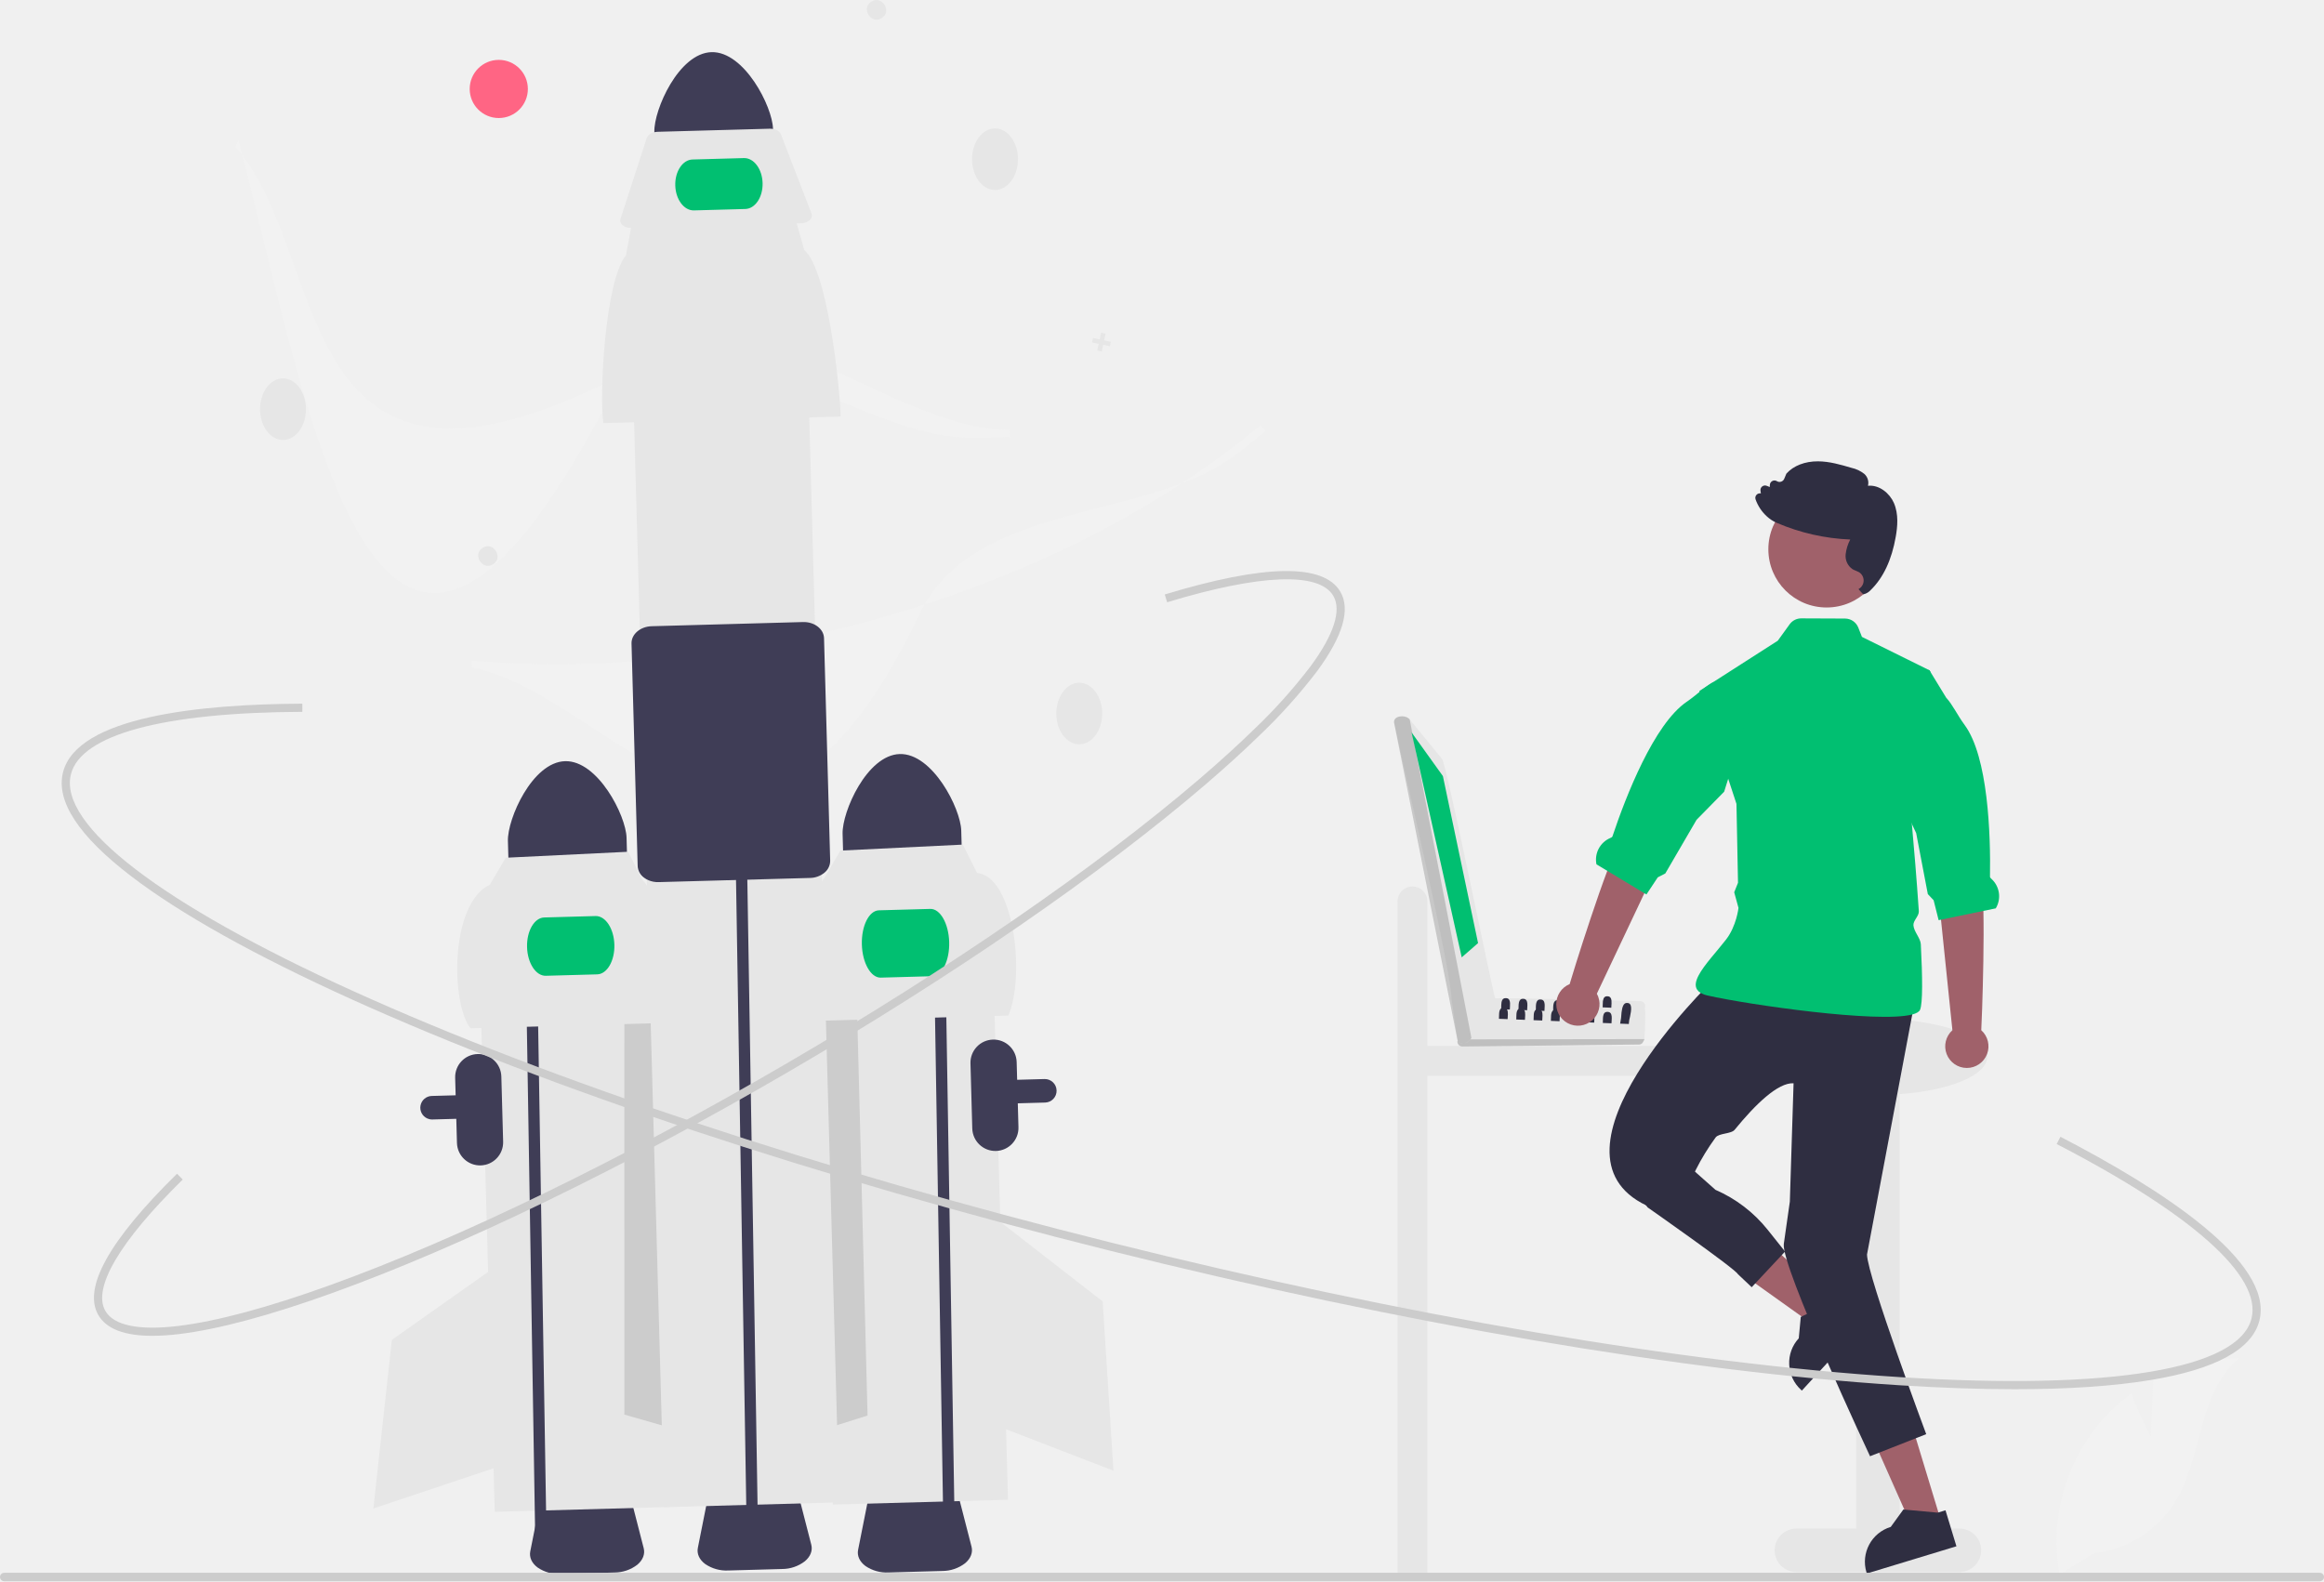
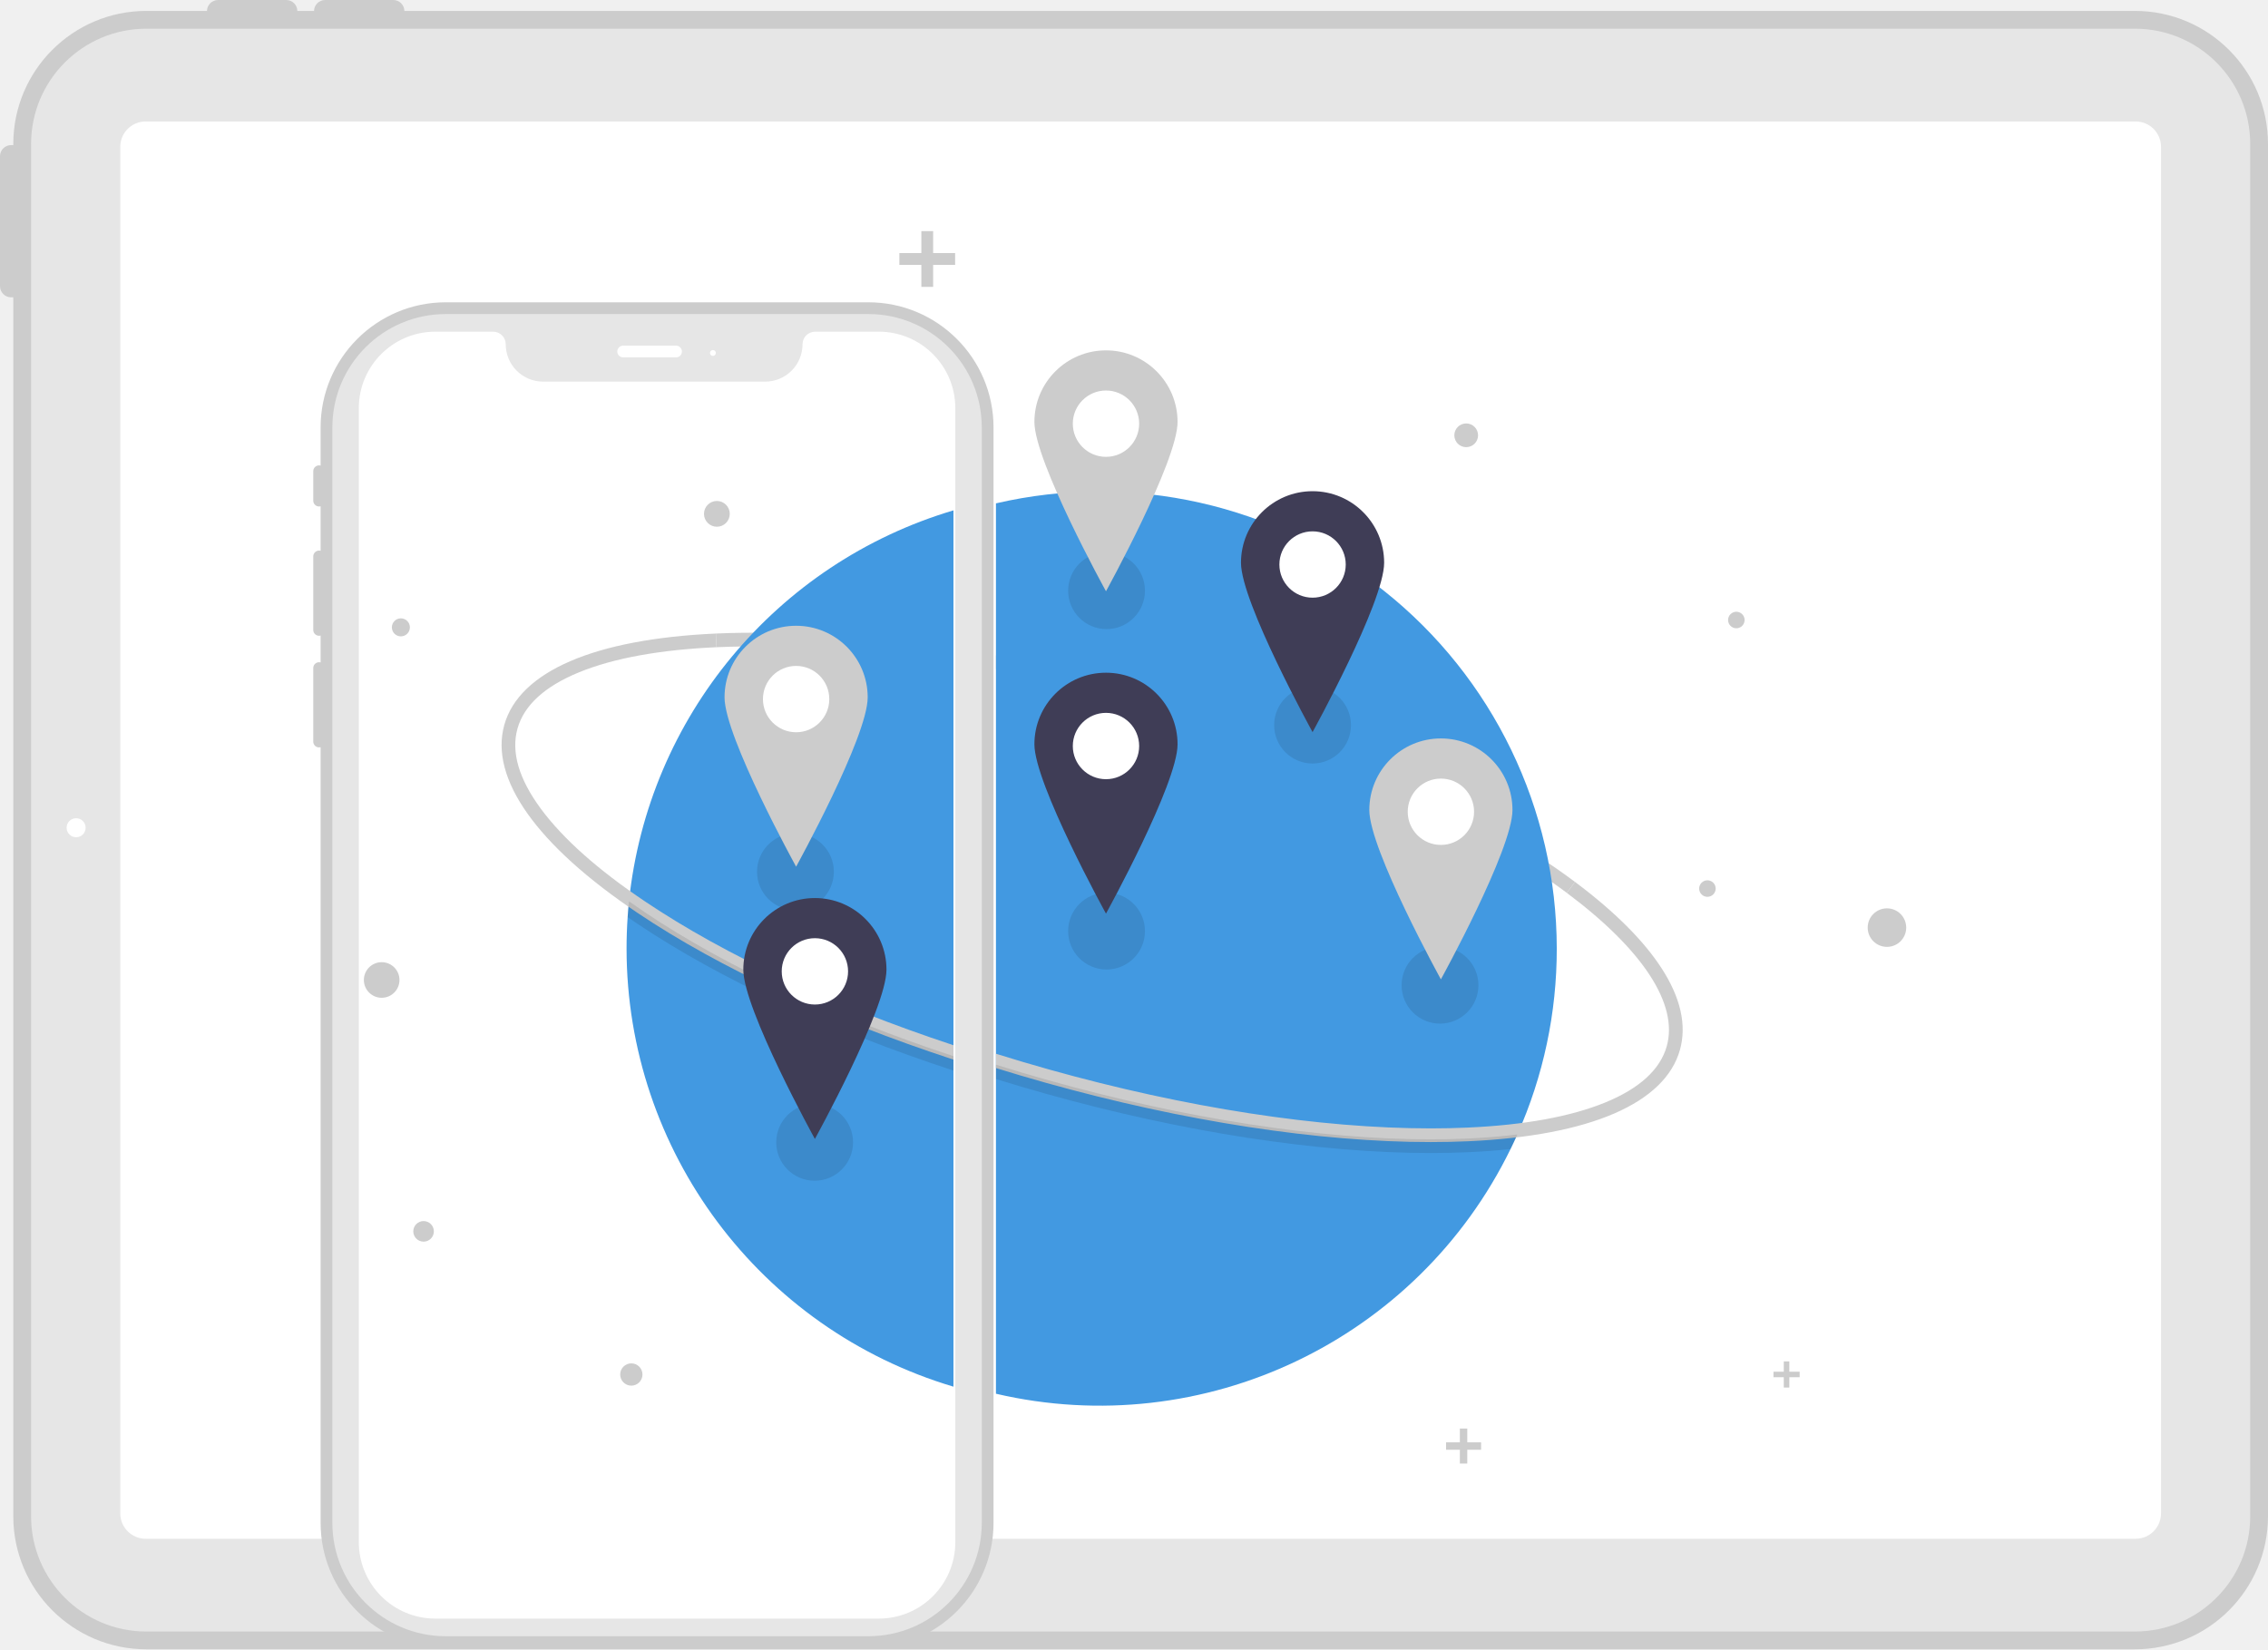
- <svg xmlns="http://www.w3.org/2000/svg" data-name="Layer 1" width="855.157" height="581.907" viewBox="0 0 855.157 581.907">
-   <path d="M696.927,503.797a5.5,5.5,0,0,1,5.5,5.5v53.206h105.5a5.5,5.5,0,0,1,0,11h-105.5v184h-11V509.297A5.5,5.5,0,0,1,696.927,503.797Z" transform="translate(-177.1854 -177.5591)" fill="#e6e6e6" />
-   <path d="M403.333,756.253l-19.832.548a13.812,13.812,0,0,1-8.486-2.379c-2.154-1.602-3.142-3.768-2.708-5.943l3.903-19.613c.735-3.7,5.27-6.497,10.78-6.649l10.952-.302c5.51-.152,10.192,2.39,11.13,6.044l4.979,19.368c.552,2.148-.314,4.365-2.376,6.083A13.812,13.812,0,0,1,403.333,756.253Z" transform="translate(-177.1854 -177.5591)" fill="#3f3d56" />
-   <path d="M523.963,755.693l-19.832.548a13.812,13.812,0,0,1-8.486-2.379c-2.154-1.602-3.142-3.768-2.708-5.943l3.903-19.613c.735-3.7,5.27-6.497,10.78-6.649l10.952-.302c5.51-.152,10.192,2.39,11.13,6.044l4.979,19.368c.552,2.148-.314,4.365-2.376,6.083A13.812,13.812,0,0,1,523.963,755.693Z" transform="translate(-177.1854 -177.5591)" fill="#3f3d56" />
-   <path d="M334.467,589.188a4.331,4.331,0,0,1,1.595-8.308L561.53,574.655a4.33,4.33,0,0,1,4.449,4.208l0,0a4.336,4.336,0,0,1-4.209,4.448l-0-0-225.468,6.226A4.307,4.307,0,0,1,334.467,589.188Z" transform="translate(-177.1854 -177.5591)" fill="#3f3d56" />
-   <rect x="356.219" y="515.396" width="64.474" height="217.68" transform="translate(-194.2683 -166.5985) rotate(-1.58175)" fill="#e6e6e6" />
-   <polygon points="242.126 333.079 229.737 366.828 229.748 520.587 244.844 524.916 242.126 333.079" fill="#ccc" />
-   <path d="M385.116,457.681c-12.057.342-21.257,21.209-21.036,29.352l.407,14.742,43.659-1.206-.407-14.742C407.511,477.685,397.174,457.357,385.116,457.681Z" transform="translate(-177.1854 -177.5591)" fill="#3f3d56" />
-   <path d="M354.063,606.44a8.51,8.51,0,0,1-8.731-8.262l-.662-23.991a8.5,8.5,0,1,1,16.994-.469l.662,23.991A8.51,8.51,0,0,1,354.063,606.44Z" transform="translate(-177.1854 -177.5591)" fill="#3f3d56" />
-   <polyline points="193.233 339.284 192.928 323.429 197.086 323.326 197.391 339.13 201.16 569.476 197.001 569.591" fill="#3f3d56" />
-   <path d="M425.067,553.92l-74.739,2.064c-7.139-8.705-7.787-45.793,7.111-52.851l5.842-9.92,45.043-2.199,5.264,10.445C420.999,507.764,424.82,544.62,425.067,553.92Z" transform="translate(-177.1854 -177.5591)" fill="#e6e6e6" />
-   <path d="M396.936,536.132l-18.9.522c-3.647.101-6.748-4.631-6.911-10.546s2.672-10.811,6.319-10.912l18.9-.522c3.647-.101,6.748,4.631,6.911,10.546S400.583,536.032,396.936,536.132Z" transform="translate(-177.1854 -177.5591)" fill="#01bf71" />
-   <polygon points="183.151 465.568 144.192 493.088 137.386 555.138 182.834 539.953 183.151 465.568" fill="#e6e6e6" />
-   <rect x="480.63" y="512.731" width="64.474" height="217.68" transform="translate(-194.1474 -163.1654) rotate(-1.58175)" fill="#e6e6e6" />
-   <polygon points="301.996 333.806 315.257 367.222 319.236 520.93 304.257 525.649 301.996 333.806" fill="#ccc" />
-   <ellipse cx="397.132" cy="262.584" rx="8.447" ry="11.327" fill="#e6e6e6" />
-   <path d="M508.269,455.051c-12.057.342-21.257,21.209-21.036,29.352l.407,14.742,43.659-1.206L530.892,483.197C530.663,475.054,520.326,454.727,508.269,455.051Z" transform="translate(-177.1854 -177.5591)" fill="#3f3d56" />
-   <polyline points="343.567 344.247 343.262 328.392 347.42 328.288 347.725 344.093 351.494 574.439 347.335 574.554" fill="#3f3d56" />
-   <path d="M548.219,551.29l-74.739,2.064c-1.303-7.877.383-44.633,7.111-52.851l5.842-9.92,45.043-2.199,5.264,10.445C550.039,499.912,554.691,536.032,548.219,551.29Z" transform="translate(-177.1854 -177.5591)" fill="#e6e6e6" />
-   <path d="M520.18,536.813l-18.9.522c-3.647.101-6.768-5.374-6.957-12.202s2.626-12.466,6.273-12.567l18.9-.522c3.647-.101,6.768,5.374,6.957,12.202S523.827,536.712,520.18,536.813Z" transform="translate(-177.1854 -177.5591)" fill="#01bf71" />
-   <polygon points="368.086 449.662 405.749 478.93 409.715 541.227 365.009 523.983 368.086 449.662" fill="#e6e6e6" />
-   <path d="M534.754,338.68c-40.413,0-86.857-44.846-127.949-23.539-124.415,64.514-107.289-43.44-143.032-83.589l1.173-2.354c27.059,103.218,51.543,267.692,142.399,83.205,22.759-46.214,97.455,25.22,141.423,23.113l.076,2.829Q541.88,338.681,534.754,338.68Z" transform="translate(-177.1854 -177.5591)" fill="#f2f2f2" />
-   <path d="M631.751,345.026c-32.216,24.4-96.316,16.691-116.208,58.487-60.228,126.545-111.754,30.148-164.488,19.724l-.486-2.585c52.79,4.378,109.414-2.415,163.751-19.648,49.104-15.571,92.915-38.736,126.692-66.962l1.769,2.209Q637.432,340.725,631.751,345.026Z" transform="translate(-177.1854 -177.5591)" fill="#f2f2f2" />
-   <ellipse cx="104.132" cy="150.584" rx="8.447" ry="11.327" fill="#e6e6e6" />
-   <ellipse cx="366.132" cy="58.584" rx="8.447" ry="11.327" fill="#e6e6e6" />
-   <path d="M358.656,385.188c-3.862,2.573-7.815-3.551-3.878-6.01C358.639,376.605,362.592,382.729,358.656,385.188Z" transform="translate(-177.1854 -177.5591)" fill="#e6e6e6" />
-   <path d="M501.656,184.188c-3.862,2.573-7.815-3.551-3.878-6.01C501.639,175.605,505.592,181.729,501.656,184.188Z" transform="translate(-177.1854 -177.5591)" fill="#e6e6e6" />
-   <polygon points="408.749 125.801 406.292 125.262 406.83 122.804 405.192 122.445 404.653 124.903 402.196 124.365 401.837 126.003 404.294 126.542 403.756 128.999 405.394 129.358 405.933 126.9 408.39 127.439 408.749 125.801" fill="#e6e6e6" />
-   <circle cx="183.535" cy="32.737" r="10.702" fill="#ff6584" />
-   <path d="M439.001,196.75c-12.057.342-21.257,21.209-21.036,29.352l.407,14.742,43.659-1.206-.407-14.742C461.396,216.753,451.059,196.426,439.001,196.75Z" transform="translate(-177.1854 -177.5591)" fill="#3f3d56" />
-   <path d="M464.998,754.968l-19.832.548a13.812,13.812,0,0,1-8.486-2.379c-2.154-1.602-3.142-3.768-2.708-5.943l3.903-19.613c.736-3.7,5.27-6.497,10.78-6.649l10.952-.302c5.51-.152,10.192,2.39,11.13,6.044l4.979,19.368c.552,2.148-.314,4.365-2.376,6.083A13.812,13.812,0,0,1,464.998,754.968Z" transform="translate(-177.1854 -177.5591)" fill="#3f3d56" />
-   <rect x="415.453" y="291.401" width="64.474" height="440.016" transform="translate(-191.1314 -165.0065) rotate(-1.58175)" fill="#e6e6e6" />
-   <polyline points="270.868 325.949 270.563 310.094 274.721 309.991 275.026 325.795 278.795 556.141 274.636 556.256" fill="#3f3d56" />
-   <path d="M486.531,330.851,399.205,333.262c-1.523-9.203.447-52.15,8.308-61.752l2.154-11.462,60.297-1.665,3.155,11.171C481.778,276.922,486.242,319.985,486.531,330.851Z" transform="translate(-177.1854 -177.5591)" fill="#e6e6e6" />
-   <path d="M471.87,259.735l-62.223,1.718c-2.297.063-4.193-1.142-4.236-2.693a1.952,1.952,0,0,1,.097-.658l9.665-29.775c.414-1.275,2.061-2.211,3.984-2.264l41.264-1.139c1.923-.053,3.619.791,4.103,2.041l11.293,29.196c.578,1.493-.756,3.047-2.98,3.471A6.081,6.081,0,0,1,471.87,259.735Z" transform="translate(-177.1854 -177.5591)" fill="#e6e6e6" />
-   <path d="M415.786,501.486a7.626,7.626,0,0,1-1.581-.915,5.604,5.604,0,0,1-2.379-4.321l-2.261-81.878c-.093-3.389,3.225-6.241,7.398-6.356l55.703-1.538c4.173-.116,7.643,2.549,7.737,5.938l2.261,81.878a5.603,5.603,0,0,1-2.137,4.446,8.506,8.506,0,0,1-5.261,1.91l-55.702,1.538A8.92,8.92,0,0,1,415.786,501.486Z" transform="translate(-177.1854 -177.5591)" fill="#3f3d56" />
-   <path d="M451.438,254.466l-18.9.522c-3.647.101-6.731-4.02-6.874-9.184s2.709-9.449,6.356-9.55l18.9-.522c3.647-.101,6.731,4.02,6.874,9.184S455.085,254.365,451.438,254.466Z" transform="translate(-177.1854 -177.5591)" fill="#01bf71" />
-   <path d="M898.194,740.087h-22V580.21c18.402-1.32,32.233-6.955,32.233-13.707,0-7.732-18.132-14-40.5-14s-40.5,6.268-40.5,14c0,6.818,14.1,12.494,32.767,13.742V740.087h-22a8,8,0,0,0,0,16h60a8,8,0,0,0,0-16Z" transform="translate(-177.1854 -177.5591)" fill="#e6e6e6" />
-   <polygon points="676.847 481.363 669.62 489.238 635.806 465.112 646.471 453.489 676.847 481.363" fill="#a0616a" />
-   <path d="M835.554,679.707a13.322,13.322,0,0,0,4.336,9.307l.318.296,9.478-10.329,13.821-15.064-10.203-9.367-1.842,2.012-.192.207-9.182,4.343-1.946.925-.333.155-.732,7.865v.007A13.283,13.283,0,0,0,835.554,679.707Z" transform="translate(-177.1854 -177.5591)" fill="#2f2e41" />
-   <polygon points="714.287 559.924 704.06 563.031 687.21 525.063 702.304 520.478 714.287 559.924" fill="#a0616a" />
-   <path d="M863.987,756.202l.126.422,32.976-10.018-4.025-13.251-2.604.792-.274.081-12.26-1.125-.363-.03-4.639,6.4a13.413,13.413,0,0,0-8.938,16.728Z" transform="translate(-177.1854 -177.5591)" fill="#2f2e41" />
-   <path id="ad16ec3e-8c70-4d69-a6df-f9bf45b483f6-100" data-name="Path 17" d="M807.142,538.687s-65.294,63.042-24.016,82.556h12.758a84.503,84.503,0,0,1,12.611-25.108c1.205-1.577,5.721-1.257,6.975-2.794,7.657-9.387,15.958-17.448,21.691-17.128l-1.372,43.558L833.571,635.308c-1.165,8.032,31.727,78.161,31.727,78.161L885.972,705.344s-21.54-57.762-21.792-66.089L881.442,547.693Z" transform="translate(-177.1854 -177.5591)" fill="#2f2e41" />
-   <path d="M801.698,541.796a3.89,3.89,0,0,0,1.273,1.154,8.99,8.99,0,0,0,2.671.991c14.701,3.337,62.726,10.255,75.192,6.955,1.532-.4,2.53-.962,2.856-1.702,1.043-2.338.91-12.215.296-24.142-.111-2.234-2.575-4.654-2.723-6.992-.104-1.753,2.109-3.403,1.99-5.186-.814-12.06-1.864-24.349-2.567-32.118-.444-4.994-.747-8.116-.747-8.116l7.584-47.817-.355-.585-.4-.2-24.453-12.104-1.332-3.403a5.267,5.267,0,0,0-4.876-3.337l-16.107-.067a5.249,5.249,0,0,0-4.284,2.175l-4.365,6.045-28.855,18.497.111.34,13.54,41.203.067,3.211v.007l.503,25.821-1.398,3.5,1.576,5.741s-.725,6.711-4.609,11.697c-3.522,4.528-8.005,9.248-10.033,13.081v.007C801.128,538.571,800.751,540.405,801.698,541.796Z" transform="translate(-177.1854 -177.5591)" fill="#01bf71" />
-   <path id="ef5568b9-6037-4ec0-9cfc-fa22633e4b80-101" data-name="Path 18" d="M779.991,617.498l3.49,4.41s32.098,22.456,33.2,24.555l5.073,4.8,12.274-13.12-6.383-8a50.107,50.107,0,0,0-19.221-14.716h0l-9.782-8.679Z" transform="translate(-177.1854 -177.5591)" fill="#2f2e41" />
-   <path d="M895.61,556.69l-5.845-56.578L888.222,476.827l16.36-2.958s-.648,16.65,1.495,26.044c2.115,9.27.281,55.535.15,56.773a7.96,7.96,0,1,1-10.617.005Z" transform="translate(-177.1854 -177.5591)" fill="#a0616a" />
-   <path d="M876.128,471.006l4.558,9.751,1.591,3.396,4.284,22.433,2.138,2.271,1.842,7.332.866-.178,15.611-3.233,4.55-.94A8.65,8.65,0,0,0,909.999,501.015c-.311-.281-.57-.555-.562-.814.259-15.604-.695-44.096-9.315-55.823-2.738-3.722-4.38-7.428-6.77-10.018-.007-.007-.007-.015-.015-.015l-5.815-9.522-.355-.585-.4-.2Z" transform="translate(-177.1854 -177.5591)" fill="#01bf71" />
-   <circle id="af7fa85c-211d-4c02-a612-cf38cfa53f1c" data-name="Ellipse 5" cx="672.128" cy="202.131" r="21.431" fill="#a0616a" />
-   <path d="M874.761,375.079c.628-3.601,1.117-8.27-.681-12.42-1.519-3.493-5.32-6.768-9.545-6.326a4.399,4.399,0,0,0-1.373-4.399,11.555,11.555,0,0,0-4.688-2.204c-3.971-1.167-8.084-2.377-12.332-2.4-4.767-.026-8.99,1.607-11.58,4.486l-.063.093-.776,1.854a1.868,1.868,0,0,1-1.149,1.057,1.836,1.836,0,0,1-1.553-.19,1.695,1.695,0,0,0-2.581,1.366l-.041.791-1.112-.443a1.69,1.69,0,0,0-2.299,1.851l.148.941a1.811,1.811,0,0,0-1.38.311,1.655,1.655,0,0,0-.589,1.86,15.398,15.398,0,0,0,4.284,6.4,12.802,12.802,0,0,0,2.908,1.977q.329.166.685.315a76.252,76.252,0,0,0,26.963,6.108,15.654,15.654,0,0,0-1.674,5.372,5.875,5.875,0,0,0,2.514,5.541,7.399,7.399,0,0,0,1.204.552,7.941,7.941,0,0,1,1.155.534,3.598,3.598,0,0,1-.148,6.243s1.595,1.947,1.85,1.914a4.982,4.982,0,0,0,2.625-1.553C870.173,390.202,873.278,383.602,874.761,375.079Z" transform="translate(-177.1854 -177.5591)" fill="#2f2e41" />
-   <path d="M968.583,706.352l.931-20.943a67.64,67.64,0,0,1,31.55-7.986c-15.153,12.389-13.259,36.269-23.532,52.929a40.686,40.686,0,0,1-29.835,18.801l-12.68,7.764a68.176,68.176,0,0,1,14.37-55.246A65.854,65.854,0,0,1,961.489,690.425C964.526,698.433,968.583,706.352,968.583,706.352Z" transform="translate(-177.1854 -177.5591)" fill="#f2f2f2" />
-   <path d="M1032.342,757.913a1.549,1.549,0,0,1-1.553,1.553H178.739a1.553,1.553,0,0,1,0-3.106h852.05A1.549,1.549,0,0,1,1032.342,757.913Z" transform="translate(-177.1854 -177.5591)" fill="#ccc" />
-   <path d="M543.683,601.125a8.51,8.51,0,0,1-8.731-8.262l-.662-23.991a8.5,8.5,0,0,1,16.994-.469l.662,23.991A8.51,8.51,0,0,1,543.683,601.125Z" transform="translate(-177.1854 -177.5591)" fill="#3f3d56" />
-   <path d="M918.54,688.807q-19.368,0-42.457-1.464c-79.614-5.056-182.738-22.633-290.376-49.492-107.638-26.859-206.93-59.794-279.585-92.734-35.393-16.047-62.556-31.236-80.735-45.147-19.247-14.727-27.666-27.564-25.024-38.153,5.148-20.629,50.731-25.142,88.064-25.295l.013,3c-51.268.21-81.514,8.387-85.166,23.022-4.652,18.64,33.287,47.741,104.087,79.841,72.496,32.868,171.605,65.739,279.073,92.557,107.467,26.816,210.401,44.363,289.84,49.408,77.579,4.928,124.743-2.938,129.395-21.578,3.862-15.477-21.598-38.275-71.689-64.198l1.379-2.664c36.397,18.836,78.646,45.852,73.222,67.589-2.643,10.589-16.105,17.965-40.015,21.923C954.935,687.676,938.194,688.807,918.54,688.807Z" transform="translate(-177.1854 -177.5591)" fill="#ccc" />
-   <path d="M233.244,669.154c-10.246,0-16.907-2.546-19.855-7.607-5.814-9.98,3.923-27.493,28.941-52.051l2.102,2.141c-23.239,22.812-33.343,40.001-28.451,48.4,3.096,5.312,12.309,7.217,26.648,5.504,14.235-1.699,33.101-6.765,56.072-15.055,47.291-17.067,106.623-45.856,167.065-81.064,60.44-35.207,114.75-72.616,152.927-105.335,7.333-6.286,13.987-12.333,19.779-17.971a196.96,196.96,0,0,0,20.976-23.377c8.563-11.627,11.453-20.581,8.358-25.895-5.17-8.875-26.888-8.04-61.156,2.353l-.87-2.871c36.766-11.149,58.507-11.483,64.619-.992,3.797,6.519.926,16.337-8.534,29.184a199.923,199.923,0,0,1-21.299,23.748c-5.837,5.683-12.539,11.772-19.92,18.1-38.31,32.833-92.777,70.354-153.369,105.649-60.594,35.297-120.1,64.168-167.556,81.295-23.185,8.367-42.273,13.485-56.735,15.211A82.698,82.698,0,0,1,233.244,669.154Z" transform="translate(-177.1854 -177.5591)" fill="#ccc" />
-   <path d="M780.787,545.982c-7.414-.148-47.24-1.291-53.771-1.01-.369-1.293-12.75,14.573-13.051,14.671a1.808,1.808,0,0,0,.605,2.908c.728.442,64.932-.746,65.71-.591a1.786,1.786,0,0,0,1.594-1.038l.429-.961c.045-1.644.583-10.048.1-11.485A1.778,1.778,0,0,0,780.787,545.982Z" transform="translate(-177.1854 -177.5591)" fill="#e6e6e6" />
-   <path d="M782.303,559.959c-.377.905-.859,2.043-2.023,2.001l-65.032.73a1.794,1.794,0,0,1-1.565-2.633Z" transform="translate(-177.1854 -177.5591)" opacity="0.17" style="isolation:isolate" />
-   <path d="M727.32,544.777c-.7-1.211-18.086-87.238-19.537-87.958l-11.87-14.521-1.061-.798c-1.475-.81-5.014-.262-4.696,1.991h0c2.789,13.37,20.726,89.518,21.119,101.39l2.159,15.124a1.863,1.863,0,0,0,2.3,1.53,3.583,3.583,0,0,0,2.877-2.079C718.773,558.923,728.133,545.087,727.32,544.777Z" transform="translate(-177.1854 -177.5591)" fill="#e6e6e6" />
-   <path d="M695.91,442.299l22.703,117.161c-.759,1.922-4.312,3.268-5.139.747-.014-.003-23.291-116.644-23.315-116.713C689.911,440.687,694.55,440.598,695.91,442.299Z" transform="translate(-177.1854 -177.5591)" opacity="0.17" style="isolation:isolate" />
-   <polygon points="519.409 269.531 530.939 285.603 543.881 347.068 537.865 352.316 519.409 269.531" fill="#01bf71" />
-   <path d="M773.344,554.269l3.19.13a12.539,12.539,0,0,1,.46-2.76c.48-2.28.91-4.99-1.08-4.98-1.35-.13-1.81,1.58-2.05,3.44A26.318,26.318,0,0,1,773.344,554.269Z" transform="translate(-177.1854 -177.5591)" fill="#2f2e41" />
-   <path d="M755.044,549.979l2.15.08,1.04.04c-.02-1.14.51-3.49-.78-4.07a1.6,1.6,0,0,0-.65-.13c-1.21-.07-1.57.85-1.68,1.91-.07.64-.04,1.32-.06,1.85C755.064,549.769,755.054,549.879,755.044,549.979Z" transform="translate(-177.1854 -177.5591)" fill="#2f2e41" />
-   <path d="M748.674,549.719l2.16.09,1.03.04c-.02-1.31.67-4.17-1.43-4.21-1.94-.11-1.69,2.36-1.74,3.76C748.694,549.509,748.684,549.619,748.674,549.719Z" transform="translate(-177.1854 -177.5591)" fill="#2f2e41" />
-   <path d="M742.304,549.469l2.15.08,1.04.04c-.02-1.3.67-4.16-1.43-4.2-1.94-.12-1.69,2.35-1.74,3.76C742.324,549.259,742.314,549.369,742.304,549.469Z" transform="translate(-177.1854 -177.5591)" fill="#2f2e41" />
-   <path d="M735.934,549.209l2.16.09,1.03.04c-.02-1.31.67-4.16-1.43-4.21-1.94-.11-1.69,2.36-1.74,3.76C735.954,548.999,735.944,549.109,735.934,549.209Z" transform="translate(-177.1854 -177.5591)" fill="#2f2e41" />
-   <path d="M729.564,548.959l2.15.08,1.04.04c-.02-1.2.56-3.71-.98-4.14h-.01a1.464,1.464,0,0,0-.44-.06,1.506,1.506,0,0,0-.54.05h-.01c-1.34.35-1.15,2.45-1.19,3.71C729.584,548.749,729.574,548.859,729.564,548.959Z" transform="translate(-177.1854 -177.5591)" fill="#2f2e41" />
-   <path d="M766.914,548.279l3.19.13c0-.12,0-.25.01-.4a13.33,13.33,0,0,0,.04-2.29c-.11-.84-.47-1.5-1.48-1.52-1.03-.06-1.44.6-1.6,1.45a3.116,3.116,0,0,0-.08.44v.01C766.914,546.879,766.964,547.719,766.914,548.279Z" transform="translate(-177.1854 -177.5591)" fill="#2f2e41" />
-   <path d="M760.544,548.019l3.19.13a23.28,23.28,0,0,0,.06-2.58c-.09-.88-.44-1.6-1.49-1.62-1.06-.07-1.47.65-1.63,1.54C760.524,546.349,760.604,547.379,760.544,548.019Z" transform="translate(-177.1854 -177.5591)" fill="#2f2e41" />
-   <path d="M754.174,547.769l.95.04,2.24.09c-.01-.48.08-1.18.09-1.87a4.233,4.233,0,0,0-.02-.62c-.08-.93-.41-1.7-1.5-1.72-1.11-.06-1.5.71-1.64,1.65C754.154,546.179,754.234,547.149,754.174,547.769Z" transform="translate(-177.1854 -177.5591)" fill="#2f2e41" />
-   <path d="M766.974,554.019l3.19.12c-.01-1.3.67-4.16-1.43-4.2C766.634,549.809,767.094,552.709,766.974,554.019Z" transform="translate(-177.1854 -177.5591)" fill="#2f2e41" />
-   <path d="M760.604,553.759l3.19.13c-.01-1.31.67-4.17-1.43-4.21C760.264,549.559,760.724,552.459,760.604,553.759Z" transform="translate(-177.1854 -177.5591)" fill="#2f2e41" />
-   <path d="M754.234,553.509l3.19.12c-.01-.93.34-2.65-.23-3.57a1.32,1.32,0,0,0-1.2-.63,1.406,1.406,0,0,0-.93.23C754.044,550.329,754.334,552.449,754.234,553.509Z" transform="translate(-177.1854 -177.5591)" fill="#2f2e41" />
-   <path d="M747.864,553.249l3.19.13c-.01-.93.33-2.64-.22-3.57a1.323,1.323,0,0,0-1.21-.64,1.389,1.389,0,0,0-.93.23C747.674,550.089,747.964,552.199,747.864,553.249Z" transform="translate(-177.1854 -177.5591)" fill="#2f2e41" />
-   <path d="M741.494,552.999l3.19.12c-.01-.93.34-2.65-.23-3.57a1.319,1.319,0,0,0-1.2-.63,1.405,1.405,0,0,0-.93.23C741.304,549.819,741.594,551.939,741.494,552.999Z" transform="translate(-177.1854 -177.5591)" fill="#2f2e41" />
-   <path d="M735.124,552.739l3.19.13c-.01-.93.33-2.64-.22-3.57a1.312,1.312,0,0,0-1.21-.64,1.389,1.389,0,0,0-.93.23C734.934,549.579,735.224,551.689,735.124,552.739Z" transform="translate(-177.1854 -177.5591)" fill="#2f2e41" />
-   <path d="M728.754,552.489l3.19.12c-.01-.93.33-2.64-.23-3.57a1.308,1.308,0,0,0-1.2-.63,1.405,1.405,0,0,0-.93.23C728.564,549.319,728.854,551.429,728.754,552.489Z" transform="translate(-177.1854 -177.5591)" fill="#2f2e41" />
-   <path d="M764.78,543.245l24.313-51.421L798.286,470.375l-14.448-8.227s-4.921,15.919-10.064,24.067c-5.075,8.04-18.718,52.287-19.006,53.497a7.96,7.96,0,1,0,10.012,3.533Z" transform="translate(-177.1854 -177.5591)" fill="#a0616a" />
-   <path d="M764.632,495.638l18.388,11.093,4.17-6.303,2.777-1.433,11.494-19.737,10.162-10.354,13.427-42.919-17.47,2.621-.023.007c-3.112,1.651-5.896,4.602-9.713,7.203-12.026,8.196-22.395,34.752-27.335,49.559-.081.243-.414.412-.8.578a8.653,8.653,0,0,0-5.077,9.685Z" transform="translate(-177.1854 -177.5591)" fill="#01bf71" />
+ <svg xmlns="http://www.w3.org/2000/svg" data-name="Layer 1" width="724.603" height="527" viewBox="0 0 724.603 527">
+   <path d="M919.827,189.988H366.894a3.547,3.547,0,0,0-3.545-3.488H341.572a3.547,3.547,0,0,0-3.545,3.488h-5.333a3.547,3.547,0,0,0-3.545-3.488H307.371a3.547,3.547,0,0,0-3.545,3.488H284.421a42.523,42.523,0,0,0-42.475,42.474v.418c-.067-.004-.13-.02-.198-.02h-.498a3.551,3.551,0,0,0-3.551,3.551v41.538a3.551,3.551,0,0,0,3.551,3.551h.498c.068,0,.132-.016.198-.02V671.026A42.523,42.523,0,0,0,284.421,713.5H919.827a42.523,42.523,0,0,0,42.474-42.474v-438.563A42.523,42.523,0,0,0,919.827,189.988ZM949.517,671.026A29.724,29.724,0,0,1,919.827,700.716H284.421a29.724,29.724,0,0,1-29.691-29.69v-438.563a29.724,29.724,0,0,1,29.691-29.69H919.827A29.724,29.724,0,0,1,949.517,232.463Z" transform="translate(-237.6986 -186.5)" fill="#ccc" />
+   <path d="M919.827,707.818H284.421a36.834,36.834,0,0,1-36.793-36.793v-438.563A36.834,36.834,0,0,1,284.421,195.67H919.827a36.834,36.834,0,0,1,36.793,36.792v438.563A36.834,36.834,0,0,1,919.827,707.818Z" transform="translate(-237.6986 -186.5)" fill="#e6e6e6" />
+   <path d="M920.021,678.178H284.227a8.107,8.107,0,0,1-8.098-8.098V233.408a8.107,8.107,0,0,1,8.098-8.098H920.021a8.107,8.107,0,0,1,8.098,8.098V670.079A8.107,8.107,0,0,1,920.021,678.178Z" transform="translate(-237.6986 -186.5)" fill="#fff" />
+   <circle cx="24.32" cy="264.484" r="3.04" fill="#fff" />
+   <path d="M515.159,283.092H380.092a40.008,40.008,0,0,0-39.963,39.963v12.208a1.855,1.855,0,0,0-2.347,1.811v9.388a1.855,1.855,0,0,0,2.347,1.811v14.215a1.855,1.855,0,0,0-2.347,1.811v23.471a1.855,1.855,0,0,0,2.347,1.811v8.582a1.855,1.855,0,0,0-2.347,1.811v23.471a1.855,1.855,0,0,0,2.347,1.811v247.855a40.008,40.008,0,0,0,39.963,39.963H515.159a40.008,40.008,0,0,0,39.963-39.963V323.055A40.008,40.008,0,0,0,515.159,283.092Zm31.514,390.022a31.549,31.549,0,0,1-31.514,31.514H380.092a31.549,31.549,0,0,1-31.514-31.514V323.055a31.549,31.549,0,0,1,31.514-31.514H515.159a31.549,31.549,0,0,1,31.514,31.514Z" transform="translate(-237.6986 -186.5)" fill="#ccc" />
+   <path d="M515.159,709.321H380.092a36.249,36.249,0,0,1-36.208-36.208V323.055a36.249,36.249,0,0,1,36.208-36.208H515.159a36.249,36.249,0,0,1,36.208,36.208V673.113A36.249,36.249,0,0,1,515.159,709.321Z" transform="translate(-237.6986 -186.5)" fill="#e6e6e6" />
+   <path d="M518.496,703.688H376.755a24.448,24.448,0,0,1-24.421-24.421V316.901a24.448,24.448,0,0,1,24.421-24.421h18.485a4.041,4.041,0,0,1,4.036,4.036,11.937,11.937,0,0,0,11.924,11.924h70.974a11.937,11.937,0,0,0,11.924-11.924,4.041,4.041,0,0,1,4.036-4.036h20.362a24.448,24.448,0,0,1,24.421,24.421V679.267A24.448,24.448,0,0,1,518.496,703.688Z" transform="translate(-237.6986 -186.5)" fill="#fff" />
+   <path d="M453.728,300.695h-16.899a1.878,1.878,0,1,1,0-3.755h16.899a1.878,1.878,0,0,1,0,3.755Z" transform="translate(-237.6986 -186.5)" fill="#fff" />
+   <circle cx="227.765" cy="112.786" r="0.939" fill="#fff" />
+   <path d="M466.415,388.934l.196,4.368c22.33-1,48.186.945,75.706,5.538V394.411C514.756,389.854,488.841,387.93,466.415,388.934Z" transform="translate(-237.6986 -186.5)" fill="#ccc" />
+   <path d="M438.65,474.485q-.26,2.507-.424,5.045-.346,4.991-.346,10.06A146.147,146.147,0,0,0,542.317,629.579v-280.002A146.075,146.075,0,0,0,438.65,474.485Z" transform="translate(-237.6986 -186.5)" fill="#4299e1" />
+   <circle cx="128.076" cy="200.458" r="2.879" fill="#ccc" />
+   <circle cx="121.94" cy="313.131" r="5.687" fill="#ccc" />
+   <circle cx="229.035" cy="164.191" r="4.119" fill="#ccc" />
+   <circle cx="135.327" cy="393.453" r="3.286" fill="#ccc" />
+   <circle cx="201.704" cy="439.191" r="3.559" fill="#ccc" />
+   <polygon points="305.157 80.869 298.134 80.869 298.134 73.846 294.366 73.846 294.366 80.869 287.34 80.869 287.34 84.639 294.366 84.639 294.366 91.662 298.134 91.662 298.134 84.639 305.157 84.639 305.157 80.869" fill="#ccc" />
+   <circle cx="254.136" cy="278.548" r="12.271" opacity="0.1" style="isolation:isolate" />
+   <circle cx="260.271" cy="365.005" r="12.271" opacity="0.1" style="isolation:isolate" />
+   <path d="M443.833,474.572c-15.058-10.111-26.274-20.086-33.336-29.649-7.045-9.54-9.557-18.157-7.467-25.614,2.09-7.457,8.715-13.514,19.692-18.002,11.003-4.499,25.769-7.192,43.888-8.004l-.195-4.368c-38.8,1.739-62.806,12.107-67.595,29.194s10.331,38.422,42.575,60.073c26.295,17.657,61.513,33.962,100.922,46.876v-4.602C503.839,507.761,469.504,491.81,443.833,474.572Z" transform="translate(-237.6986 -186.5)" fill="#ccc" />
+   <path d="M443.831,478.07q-2.669-1.795-5.181-3.585-.26,2.507-.424,5.045,1.556,1.086,3.17,2.169c26.295,17.657,61.512,33.963,100.921,46.877v-4.602C503.84,511.258,469.506,495.308,443.831,478.07Z" transform="translate(-237.6986 -186.5)" opacity="0.1" style="isolation:isolate" />
+   <path d="M606.676,407.649c-17.197-4.82-34.242-8.746-50.781-11.768v4.443c16.156,2.979,32.8,6.825,49.6,11.534C658.981,426.85,707.378,448.697,738.278,471.798l2.618-3.502C709.581,444.885,660.659,422.78,606.676,407.649Z" transform="translate(-237.6986 -186.5)" fill="#ccc" />
+   <path d="M735.07,489.591a146.128,146.128,0,0,0-179.175-142.253v284.497a146.105,146.105,0,0,0,164.41-78.187q1.13-2.304,2.173-4.652a145.501,145.501,0,0,0,12.592-59.405Z" transform="translate(-237.6986 -186.5)" fill="#4299e1" />
+   <circle cx="355.204" cy="129.05" r="1.673" fill="#f2f2f2" />
+   <circle cx="468.435" cy="139.091" r="3.79" fill="#ccc" />
+   <circle cx="602.862" cy="296.397" r="6.154" fill="#ccc" />
+   <circle cx="554.742" cy="198.111" r="2.64" fill="#ccc" />
+   <circle cx="545.501" cy="283.919" r="2.64" fill="#ccc" />
+   <polygon points="473.192 460.867 468.78 460.867 468.78 456.458 466.415 456.458 466.415 460.867 462.006 460.867 462.006 463.233 466.415 463.233 466.415 467.643 468.78 467.643 468.78 463.233 473.192 463.233 473.192 460.867" fill="#ccc" />
+   <polygon points="574.971 438.296 571.675 438.296 571.675 435 569.904 435 569.904 438.296 566.608 438.296 566.608 440.066 569.904 440.066 569.904 443.362 571.675 443.362 571.675 440.066 574.971 440.066 574.971 438.296" fill="#ccc" />
+   <circle cx="353.531" cy="188.744" r="12.271" opacity="0.1" style="isolation:isolate" />
+   <circle cx="353.531" cy="297.513" r="12.271" opacity="0.1" style="isolation:isolate" />
+   <circle cx="419.35" cy="231.694" r="12.271" opacity="0.1" style="isolation:isolate" />
+   <circle cx="460.069" cy="314.804" r="12.271" opacity="0.1" style="isolation:isolate" />
+   <path d="M768.461,495.737c-5.762-8.842-15.036-18.074-27.565-27.441l-2.618,3.502c24.347,18.202,35.688,35.6,31.935,48.989-2.09,7.457-8.715,13.514-19.692,18.002-11.004,4.499-25.77,7.192-43.889,8.004q-5.775.258-11.851.258c-35.453-.001-78.2-6.565-121.905-18.815q-8.596-2.409-16.982-5.04v4.578q7.81,2.427,15.801,4.672c44.087,12.357,87.247,18.977,123.107,18.976,4.105,0,8.121-.087,12.025-.262,38.8-1.739,62.806-12.107,67.595-29.194C776.645,514.041,774.639,505.216,768.461,495.737Z" transform="translate(-237.6986 -186.5)" fill="#ccc" />
+   <path d="M706.634,550.29q-5.773.258-11.853.258c-35.449,0-78.201-6.563-121.905-18.813q-8.596-2.409-16.981-5.04v4.579q7.809,2.426,15.8,4.672c44.089,12.356,87.247,18.975,123.107,18.975,4.105,0,8.124-.087,12.028-.262q7.074-.315,13.475-1.01,1.131-2.304,2.173-4.652Q715.042,549.909,706.634,550.29Z" transform="translate(-237.6986 -186.5)" opacity="0.1" style="isolation:isolate" />
+   <circle cx="419.301" cy="180.5" r="16" fill="#fff" />
+   <path d="M657.049,343.45a22.869,22.869,0,0,0-22.869,22.869c0,12.63,22.869,54.105,22.869,54.105S679.918,378.95,679.918,366.32A22.869,22.869,0,0,0,657.049,343.45Zm0,34.025a10.598,10.598,0,1,1,10.598-10.598,10.598,10.598,0,0,1-10.598,10.598h0Z" transform="translate(-237.6986 -186.5)" fill="#3f3d56" />
+   <circle cx="353.301" cy="238.5" r="16" fill="#fff" />
+   <path d="M591.049,401.45a22.869,22.869,0,0,0-22.869,22.869c0,12.63,22.869,54.105,22.869,54.105S613.918,436.95,613.918,424.32A22.869,22.869,0,0,0,591.049,401.45Zm0,34.025a10.598,10.598,0,1,1,10.598-10.598,10.598,10.598,0,0,1-10.598,10.598h0Z" transform="translate(-237.6986 -186.5)" fill="#3f3d56" />
+   <circle cx="353.301" cy="135.5" r="16" fill="#fff" />
+   <path d="M591.049,298.45a22.869,22.869,0,0,0-22.869,22.869c0,12.63,22.869,54.105,22.869,54.105S613.918,333.95,613.918,321.32A22.869,22.869,0,0,0,591.049,298.45Zm0,34.025a10.598,10.598,0,1,1,10.598-10.598,10.598,10.598,0,0,1-10.598,10.598h0Z" transform="translate(-237.6986 -186.5)" fill="#ccc" />
+   <circle cx="460.301" cy="259.5" r="16" fill="#fff" />
+   <path d="M698.049,422.45a22.869,22.869,0,0,0-22.869,22.869c0,12.63,22.869,54.105,22.869,54.105S720.918,457.95,720.918,445.32A22.869,22.869,0,0,0,698.049,422.45Zm0,34.025a10.598,10.598,0,1,1,10.598-10.598,10.598,10.598,0,0,1-10.598,10.598h0Z" transform="translate(-237.6986 -186.5)" fill="#ccc" />
+   <circle cx="254.301" cy="223.5" r="16" fill="#fff" />
+   <path d="M492.049,386.45a22.869,22.869,0,0,0-22.869,22.869c0,12.63,22.869,54.105,22.869,54.105S514.918,421.95,514.918,409.32A22.869,22.869,0,0,0,492.049,386.45Zm0,34.025a10.598,10.598,0,1,1,10.598-10.598,10.598,10.598,0,0,1-10.598,10.598h0Z" transform="translate(-237.6986 -186.5)" fill="#ccc" />
+   <circle cx="260.301" cy="310.5" r="16" fill="#fff" />
+   <path d="M498.049,473.45a22.869,22.869,0,0,0-22.869,22.869c0,12.63,22.869,54.105,22.869,54.105S520.918,508.95,520.918,496.32A22.869,22.869,0,0,0,498.049,473.45Zm0,34.025a10.598,10.598,0,1,1,10.598-10.598,10.598,10.598,0,0,1-10.598,10.598h0Z" transform="translate(-237.6986 -186.5)" fill="#3f3d56" />
</svg>
